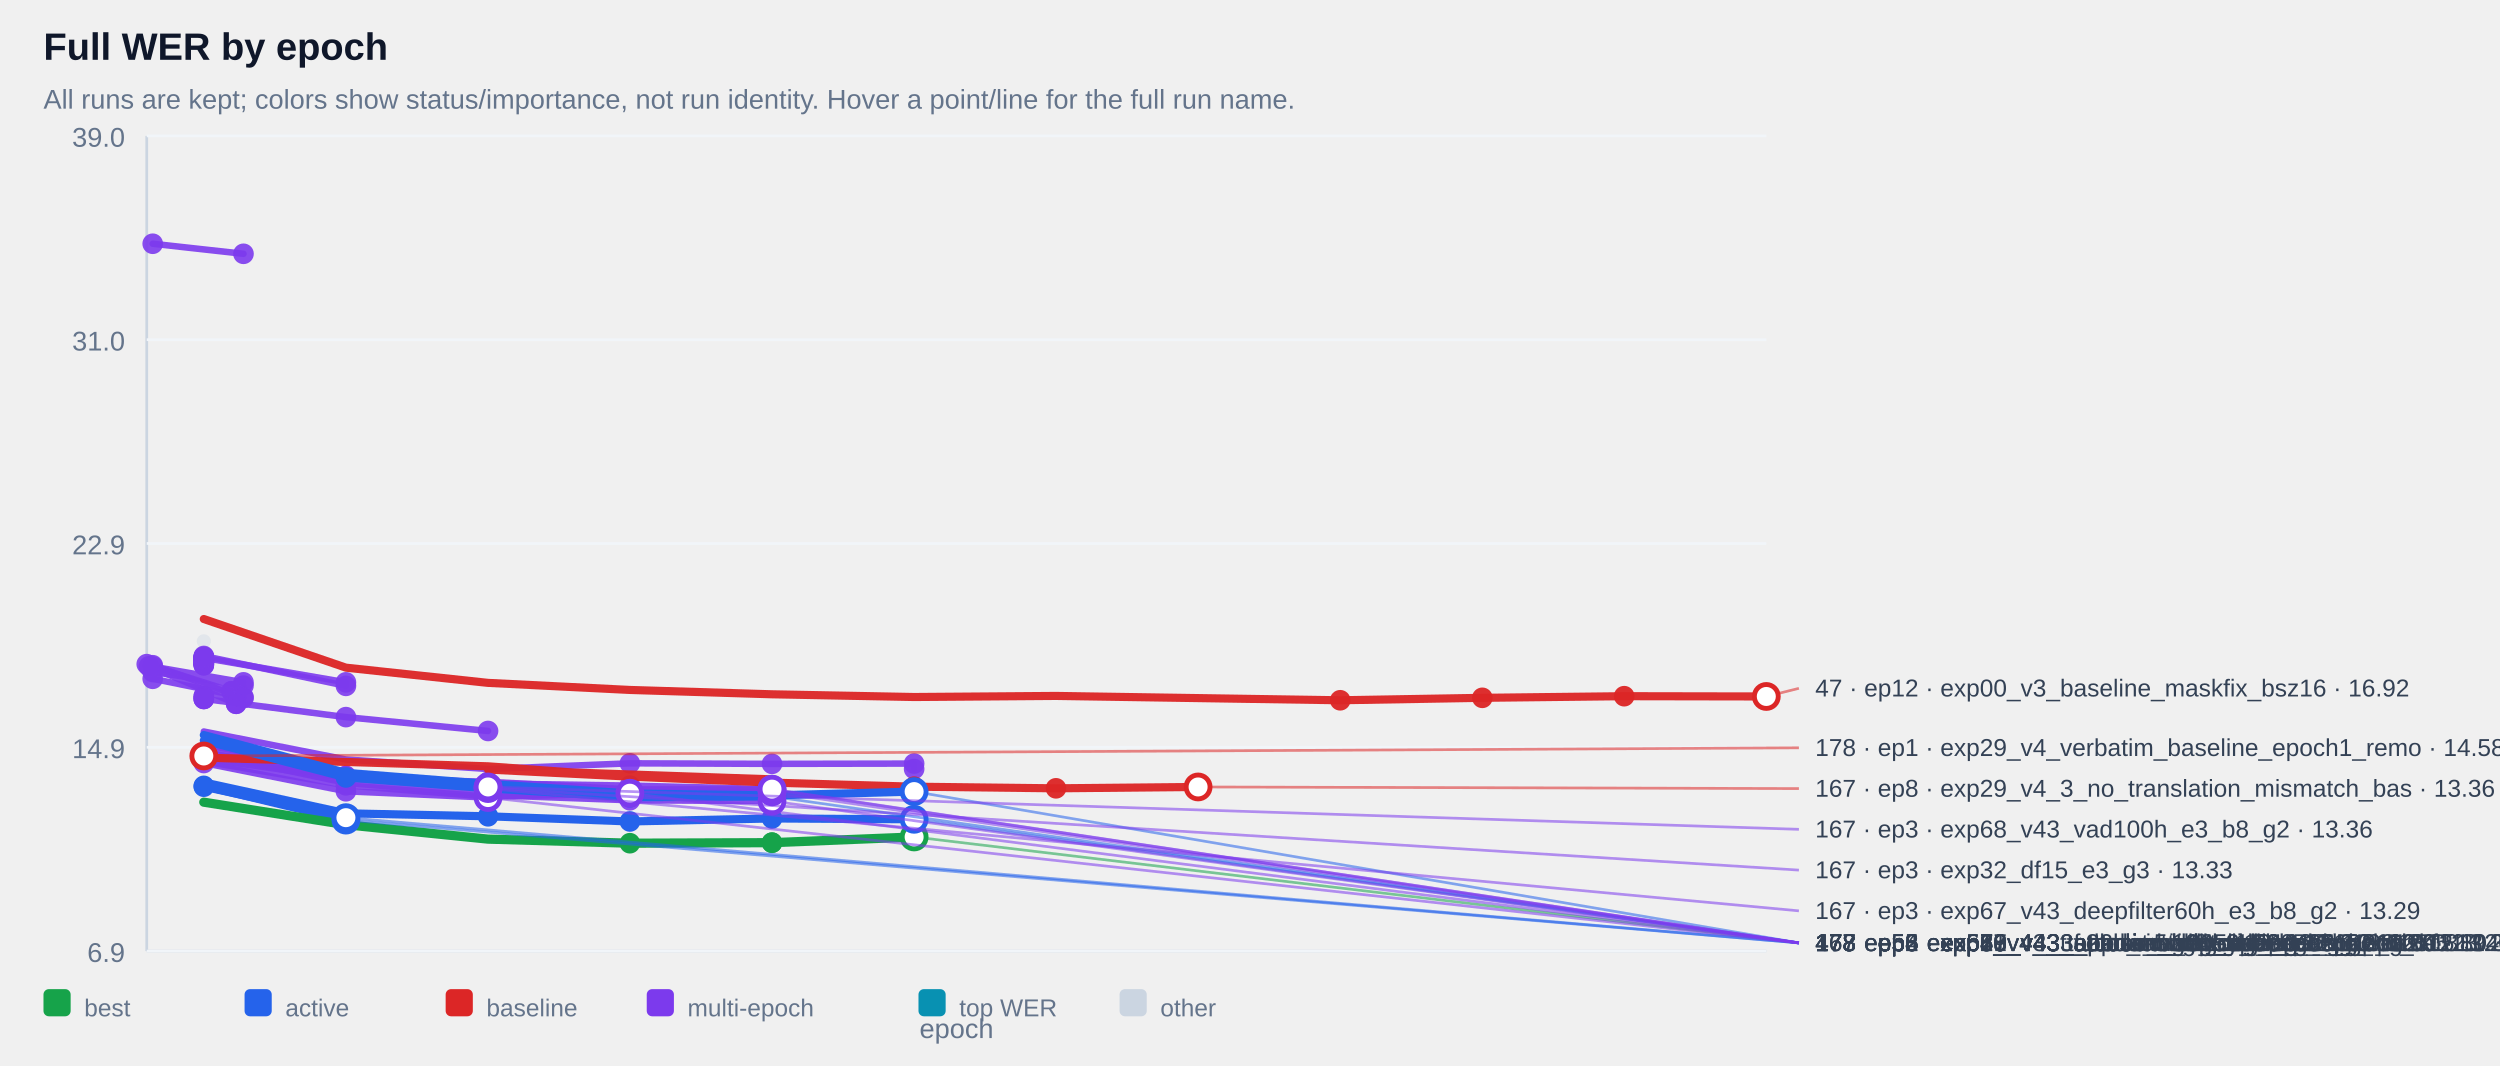
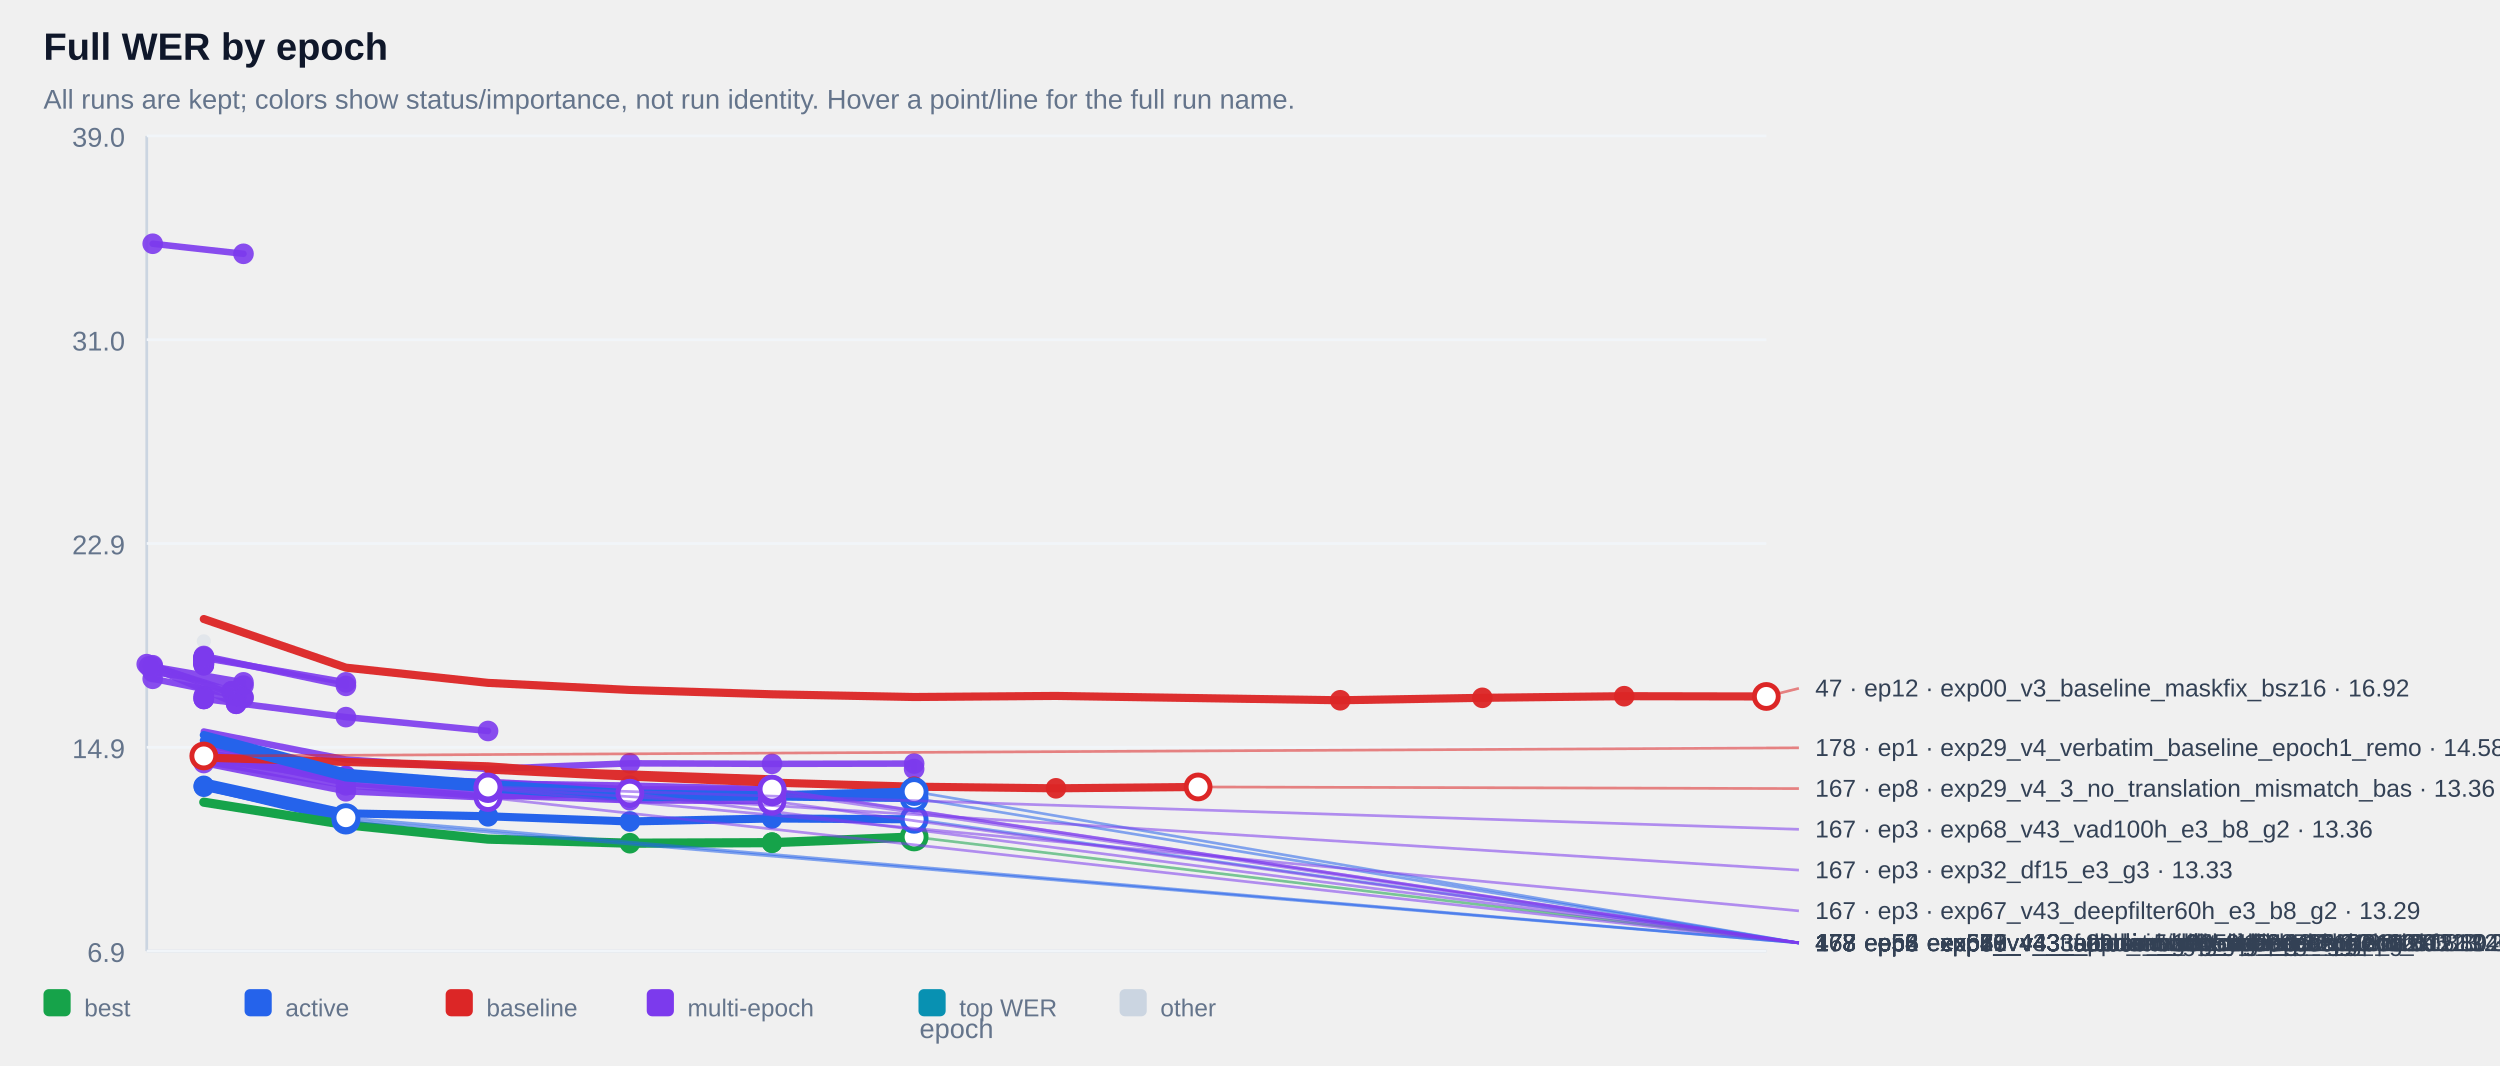
<svg xmlns="http://www.w3.org/2000/svg" width="100%" viewBox="0 0 920 392" style="max-width:920px;background:#ffffff;border:1px solid #e5e7eb;border-radius:10px;">
  <text x="16.0" y="22.0" font-size="14" fill="#0f172a" text-anchor="start" font-family="Arial, sans-serif" font-weight="700">Full WER by epoch</text>
  <text x="16.0" y="40.0" font-size="10" fill="#64748b" text-anchor="start" font-family="Arial, sans-serif" font-weight="400">All runs are kept; colors show status/importance, not run identity. Hover a point/line for the full run name.</text>
  <line x1="54" y1="50" x2="54" y2="350" stroke="#cbd5e1" />
  <line x1="54" y1="350" x2="650" y2="350" stroke="#cbd5e1" />
  <line x1="54" y1="350.0" x2="650" y2="350.0" stroke="#f1f5f9" />
  <text x="46.0" y="354.0" font-size="10" fill="#64748b" text-anchor="end" font-family="Arial, sans-serif" font-weight="400">6.9</text>
  <line x1="54" y1="275.0" x2="650" y2="275.0" stroke="#f1f5f9" />
  <text x="46.0" y="279.0" font-size="10" fill="#64748b" text-anchor="end" font-family="Arial, sans-serif" font-weight="400">14.9</text>
  <line x1="54" y1="200.0" x2="650" y2="200.0" stroke="#f1f5f9" />
  <text x="46.0" y="204.0" font-size="10" fill="#64748b" text-anchor="end" font-family="Arial, sans-serif" font-weight="400">22.9</text>
  <line x1="54" y1="125.0" x2="650" y2="125.0" stroke="#f1f5f9" />
  <text x="46.0" y="129.0" font-size="10" fill="#64748b" text-anchor="end" font-family="Arial, sans-serif" font-weight="400">31.0</text>
  <line x1="54" y1="50.0" x2="650" y2="50.0" stroke="#f1f5f9" />
  <text x="46.0" y="54.0" font-size="10" fill="#64748b" text-anchor="end" font-family="Arial, sans-serif" font-weight="400">39.0</text>
  <g opacity="0.38">
    <circle cx="75.0" cy="236.0" r="2.6" fill="#cbd5e1" />
  </g>
  <g opacity="0.90">
    <polyline points="56.2,89.7 89.6,93.4" fill="none" stroke="#7c3aed" stroke-width="2.4" stroke-linecap="round" stroke-linejoin="round" />
  </g>
  <g opacity="0.90">
    <circle cx="56.2" cy="89.7" r="3.8" fill="#7c3aed" />
  </g>
  <g opacity="0.90">
    <circle cx="89.6" cy="93.4" r="3.8" fill="#7c3aed" />
  </g>
  <g opacity="0.90">
    <polyline points="75.0,241.8 75.0,241.8" fill="none" stroke="#7c3aed" stroke-width="2.4" stroke-linecap="round" stroke-linejoin="round" />
  </g>
  <g opacity="0.90">
    <circle cx="75.0" cy="241.8" r="3.8" fill="#7c3aed" />
  </g>
  <g opacity="0.90">
    <circle cx="75.0" cy="241.8" r="3.8" fill="#7c3aed" />
  </g>
  <g opacity="0.90">
    <polyline points="75.0,241.9 75.0,241.9" fill="none" stroke="#7c3aed" stroke-width="2.4" stroke-linecap="round" stroke-linejoin="round" />
  </g>
  <g opacity="0.90">
    <circle cx="75.0" cy="241.9" r="3.8" fill="#7c3aed" />
  </g>
  <g opacity="0.90">
    <circle cx="75.0" cy="241.9" r="3.8" fill="#7c3aed" />
  </g>
  <g opacity="0.90">
    <polyline points="75.0,242.4 75.0,242.4" fill="none" stroke="#7c3aed" stroke-width="2.4" stroke-linecap="round" stroke-linejoin="round" />
  </g>
  <g opacity="0.90">
    <circle cx="75.0" cy="242.4" r="3.8" fill="#7c3aed" />
  </g>
  <g opacity="0.90">
    <circle cx="75.0" cy="242.4" r="3.8" fill="#7c3aed" />
  </g>
  <g opacity="0.90">
    <polyline points="75.0,242.4 75.0,242.4" fill="none" stroke="#7c3aed" stroke-width="2.4" stroke-linecap="round" stroke-linejoin="round" />
  </g>
  <g opacity="0.90">
    <circle cx="75.0" cy="242.4" r="3.8" fill="#7c3aed" />
  </g>
  <g opacity="0.90">
    <circle cx="75.0" cy="242.4" r="3.8" fill="#7c3aed" />
  </g>
  <g opacity="0.90">
    <polyline points="75.0,242.5 75.0,242.5" fill="none" stroke="#7c3aed" stroke-width="2.4" stroke-linecap="round" stroke-linejoin="round" />
  </g>
  <g opacity="0.90">
    <circle cx="75.0" cy="242.5" r="3.8" fill="#7c3aed" />
  </g>
  <g opacity="0.90">
    <circle cx="75.0" cy="242.5" r="3.8" fill="#7c3aed" />
  </g>
  <g opacity="0.90">
    <polyline points="75.0,242.5 75.0,242.5" fill="none" stroke="#7c3aed" stroke-width="2.4" stroke-linecap="round" stroke-linejoin="round" />
  </g>
  <g opacity="0.90">
    <circle cx="75.0" cy="242.5" r="3.8" fill="#7c3aed" />
  </g>
  <g opacity="0.90">
    <circle cx="75.0" cy="242.5" r="3.8" fill="#7c3aed" />
  </g>
  <g opacity="0.90">
    <polyline points="75.0,242.6 75.0,242.6" fill="none" stroke="#7c3aed" stroke-width="2.4" stroke-linecap="round" stroke-linejoin="round" />
  </g>
  <g opacity="0.90">
    <circle cx="75.0" cy="242.6" r="3.8" fill="#7c3aed" />
  </g>
  <g opacity="0.90">
    <circle cx="75.0" cy="242.6" r="3.8" fill="#7c3aed" />
  </g>
  <g opacity="0.90">
    <polyline points="75.0,242.7 75.0,242.7" fill="none" stroke="#7c3aed" stroke-width="2.4" stroke-linecap="round" stroke-linejoin="round" />
  </g>
  <g opacity="0.90">
    <circle cx="75.0" cy="242.7" r="3.8" fill="#7c3aed" />
  </g>
  <g opacity="0.90">
    <circle cx="75.0" cy="242.7" r="3.8" fill="#7c3aed" />
  </g>
  <g opacity="0.90">
    <polyline points="75.0,242.9 75.0,242.9" fill="none" stroke="#7c3aed" stroke-width="2.4" stroke-linecap="round" stroke-linejoin="round" />
  </g>
  <g opacity="0.90">
    <circle cx="75.0" cy="242.9" r="3.8" fill="#7c3aed" />
  </g>
  <g opacity="0.90">
    <circle cx="75.0" cy="242.9" r="3.8" fill="#7c3aed" />
  </g>
  <g opacity="0.90">
    <polyline points="75.0,243.1 75.0,243.1" fill="none" stroke="#7c3aed" stroke-width="2.4" stroke-linecap="round" stroke-linejoin="round" />
  </g>
  <g opacity="0.90">
    <circle cx="75.0" cy="243.1" r="3.8" fill="#7c3aed" />
  </g>
  <g opacity="0.90">
    <circle cx="75.0" cy="243.1" r="3.8" fill="#7c3aed" />
  </g>
  <g opacity="0.90">
    <polyline points="75.0,243.1 75.0,243.1" fill="none" stroke="#7c3aed" stroke-width="2.4" stroke-linecap="round" stroke-linejoin="round" />
  </g>
  <g opacity="0.90">
    <circle cx="75.0" cy="243.1" r="3.8" fill="#7c3aed" />
  </g>
  <g opacity="0.90">
    <circle cx="75.0" cy="243.1" r="3.8" fill="#7c3aed" />
  </g>
  <g opacity="0.90">
    <polyline points="75.0,243.2 75.0,243.2" fill="none" stroke="#7c3aed" stroke-width="2.4" stroke-linecap="round" stroke-linejoin="round" />
  </g>
  <g opacity="0.90">
    <circle cx="75.0" cy="243.2" r="3.8" fill="#7c3aed" />
  </g>
  <g opacity="0.90">
    <circle cx="75.0" cy="243.2" r="3.8" fill="#7c3aed" />
  </g>
  <g opacity="0.90">
    <polyline points="75.0,243.4 75.0,243.4" fill="none" stroke="#7c3aed" stroke-width="2.4" stroke-linecap="round" stroke-linejoin="round" />
  </g>
  <g opacity="0.90">
    <circle cx="75.0" cy="243.4" r="3.8" fill="#7c3aed" />
  </g>
  <g opacity="0.90">
    <circle cx="75.0" cy="243.4" r="3.8" fill="#7c3aed" />
  </g>
  <g opacity="0.90">
    <polyline points="75.0,243.5 75.0,243.5" fill="none" stroke="#7c3aed" stroke-width="2.4" stroke-linecap="round" stroke-linejoin="round" />
  </g>
  <g opacity="0.90">
    <circle cx="75.0" cy="243.5" r="3.8" fill="#7c3aed" />
  </g>
  <g opacity="0.90">
    <circle cx="75.0" cy="243.5" r="3.8" fill="#7c3aed" />
  </g>
  <g opacity="0.90">
    <polyline points="75.0,243.6 75.0,243.6" fill="none" stroke="#7c3aed" stroke-width="2.4" stroke-linecap="round" stroke-linejoin="round" />
  </g>
  <g opacity="0.90">
    <circle cx="75.0" cy="243.6" r="3.8" fill="#7c3aed" />
  </g>
  <g opacity="0.90">
    <circle cx="75.0" cy="243.6" r="3.8" fill="#7c3aed" />
  </g>
  <g opacity="0.90">
    <polyline points="75.0,243.8 75.0,243.8" fill="none" stroke="#7c3aed" stroke-width="2.4" stroke-linecap="round" stroke-linejoin="round" />
  </g>
  <g opacity="0.90">
    <circle cx="75.0" cy="243.8" r="3.8" fill="#7c3aed" />
  </g>
  <g opacity="0.90">
    <circle cx="75.0" cy="243.8" r="3.8" fill="#7c3aed" />
  </g>
  <g opacity="0.90">
    <polyline points="75.0,243.8 75.0,243.8" fill="none" stroke="#7c3aed" stroke-width="2.4" stroke-linecap="round" stroke-linejoin="round" />
  </g>
  <g opacity="0.90">
    <circle cx="75.0" cy="243.8" r="3.8" fill="#7c3aed" />
  </g>
  <g opacity="0.90">
    <circle cx="75.0" cy="243.8" r="3.8" fill="#7c3aed" />
  </g>
  <g opacity="0.90">
    <polyline points="75.0,244.3 75.0,244.3" fill="none" stroke="#7c3aed" stroke-width="2.4" stroke-linecap="round" stroke-linejoin="round" />
  </g>
  <g opacity="0.90">
    <circle cx="75.0" cy="244.3" r="3.8" fill="#7c3aed" />
  </g>
  <g opacity="0.90">
    <circle cx="75.0" cy="244.3" r="3.8" fill="#7c3aed" />
  </g>
  <g opacity="0.90">
    <polyline points="75.0,244.3 75.0,244.3" fill="none" stroke="#7c3aed" stroke-width="2.4" stroke-linecap="round" stroke-linejoin="round" />
  </g>
  <g opacity="0.90">
    <circle cx="75.0" cy="244.3" r="3.8" fill="#7c3aed" />
  </g>
  <g opacity="0.90">
    <circle cx="75.0" cy="244.3" r="3.8" fill="#7c3aed" />
  </g>
  <g opacity="0.90">
    <polyline points="75.0,244.8 75.0,244.8" fill="none" stroke="#7c3aed" stroke-width="2.4" stroke-linecap="round" stroke-linejoin="round" />
  </g>
  <g opacity="0.90">
    <circle cx="75.0" cy="244.8" r="3.8" fill="#7c3aed" />
  </g>
  <g opacity="0.90">
    <circle cx="75.0" cy="244.8" r="3.8" fill="#7c3aed" />
  </g>
  <g opacity="0.90">
    <polyline points="75.0,242.1 127.3,251.1" fill="none" stroke="#7c3aed" stroke-width="2.4" stroke-linecap="round" stroke-linejoin="round" />
  </g>
  <g opacity="0.90">
    <circle cx="75.0" cy="242.1" r="3.8" fill="#7c3aed" />
  </g>
  <g opacity="0.90">
    <circle cx="127.3" cy="251.1" r="3.8" fill="#7c3aed" />
  </g>
  <g opacity="0.90">
    <polyline points="56.2,245.3 89.6,251.1 56.2,247.3 89.6,252.3" fill="none" stroke="#7c3aed" stroke-width="2.4" stroke-linecap="round" stroke-linejoin="round" />
  </g>
  <g opacity="0.90">
    <circle cx="56.2" cy="245.3" r="3.8" fill="#7c3aed" />
  </g>
  <g opacity="0.90">
    <circle cx="89.6" cy="251.1" r="3.8" fill="#7c3aed" />
  </g>
  <g opacity="0.90">
    <circle cx="56.2" cy="247.3" r="3.8" fill="#7c3aed" />
  </g>
  <g opacity="0.90">
    <circle cx="89.6" cy="252.3" r="3.8" fill="#7c3aed" />
  </g>
  <g opacity="0.90">
    <polyline points="75.0,241.4 127.3,252.4" fill="none" stroke="#7c3aed" stroke-width="2.4" stroke-linecap="round" stroke-linejoin="round" />
  </g>
  <g opacity="0.90">
    <circle cx="75.0" cy="241.4" r="3.8" fill="#7c3aed" />
  </g>
  <g opacity="0.90">
    <circle cx="127.3" cy="252.4" r="3.8" fill="#7c3aed" />
  </g>
  <g opacity="0.90">
    <polyline points="54.0,244.4 85.2,254.4 85.2,254.4" fill="none" stroke="#7c3aed" stroke-width="2.4" stroke-linecap="round" stroke-linejoin="round" />
  </g>
  <g opacity="0.90">
    <circle cx="54.0" cy="244.4" r="3.8" fill="#7c3aed" />
  </g>
  <g opacity="0.90">
    <circle cx="85.2" cy="254.4" r="3.8" fill="#7c3aed" />
  </g>
  <g opacity="0.90">
    <circle cx="85.2" cy="254.4" r="3.8" fill="#7c3aed" />
  </g>
  <g opacity="0.90">
    <polyline points="75.0,256.2 75.0,256.2" fill="none" stroke="#7c3aed" stroke-width="2.4" stroke-linecap="round" stroke-linejoin="round" />
  </g>
  <g opacity="0.90">
    <circle cx="75.0" cy="256.2" r="3.8" fill="#7c3aed" />
  </g>
  <g opacity="0.90">
    <circle cx="75.0" cy="256.2" r="3.8" fill="#7c3aed" />
  </g>
  <g opacity="0.90">
    <polyline points="56.2,249.8 89.6,256.5" fill="none" stroke="#7c3aed" stroke-width="2.4" stroke-linecap="round" stroke-linejoin="round" />
  </g>
  <g opacity="0.90">
    <circle cx="56.2" cy="249.8" r="3.8" fill="#7c3aed" />
  </g>
  <g opacity="0.90">
    <circle cx="89.6" cy="256.5" r="3.8" fill="#7c3aed" />
  </g>
  <g opacity="0.90">
    <polyline points="56.2,244.8 89.6,256.9" fill="none" stroke="#7c3aed" stroke-width="2.4" stroke-linecap="round" stroke-linejoin="round" />
  </g>
  <g opacity="0.90">
    <circle cx="56.2" cy="244.8" r="3.8" fill="#7c3aed" />
  </g>
  <g opacity="0.90">
    <circle cx="89.6" cy="256.9" r="3.8" fill="#7c3aed" />
  </g>
  <g opacity="0.90">
    <polyline points="75.0,257.2 75.0,257.2" fill="none" stroke="#7c3aed" stroke-width="2.4" stroke-linecap="round" stroke-linejoin="round" />
  </g>
  <g opacity="0.90">
    <circle cx="75.0" cy="257.2" r="3.8" fill="#7c3aed" />
  </g>
  <g opacity="0.90">
    <circle cx="75.0" cy="257.2" r="3.8" fill="#7c3aed" />
  </g>
  <g opacity="0.90">
    <polyline points="54.8,245.2 86.9,259.0 86.9,259.0" fill="none" stroke="#7c3aed" stroke-width="2.4" stroke-linecap="round" stroke-linejoin="round" />
  </g>
  <g opacity="0.90">
    <circle cx="54.8" cy="245.2" r="3.8" fill="#7c3aed" />
  </g>
  <g opacity="0.90">
    <circle cx="86.9" cy="259.0" r="3.8" fill="#7c3aed" />
  </g>
  <g opacity="0.90">
    <circle cx="86.9" cy="259.0" r="3.8" fill="#7c3aed" />
  </g>
  <g opacity="0.90">
    <polyline points="75.0,257.2 127.3,263.9 179.6,269.0" fill="none" stroke="#7c3aed" stroke-width="2.4" stroke-linecap="round" stroke-linejoin="round" />
  </g>
  <g opacity="0.90">
    <circle cx="75.0" cy="257.2" r="3.8" fill="#7c3aed" />
  </g>
  <g opacity="0.90">
    <circle cx="127.3" cy="263.9" r="3.8" fill="#7c3aed" />
  </g>
  <g opacity="0.90">
    <circle cx="179.6" cy="269.0" r="3.8" fill="#7c3aed" />
  </g>
  <g opacity="0.90">
    <polyline points="75.0,269.2 127.3,279.5 179.6,283.0 231.8,280.9 284.1,281.1 336.4,281.0 336.4,283.0" fill="none" stroke="#7c3aed" stroke-width="2.4" stroke-linecap="round" stroke-linejoin="round" />
  </g>
  <g opacity="0.90">
    <circle cx="231.8" cy="280.9" r="3.8" fill="#7c3aed" />
  </g>
  <g opacity="0.90">
    <circle cx="284.1" cy="281.1" r="3.8" fill="#7c3aed" />
  </g>
  <g opacity="0.90">
    <circle cx="336.4" cy="281.0" r="3.8" fill="#7c3aed" />
  </g>
  <g opacity="0.90">
    <circle cx="336.4" cy="283.0" r="3.8" fill="#7c3aed" />
  </g>
  <g opacity="0.90">
    <polyline points="75.0,277.1 127.3,285.5 179.6,288.5 179.6,288.5" fill="none" stroke="#7c3aed" stroke-width="2.4" stroke-linecap="round" stroke-linejoin="round" />
  </g>
  <g opacity="0.90">
    <circle cx="75.0" cy="277.1" r="3.8" fill="#7c3aed" />
  </g>
  <g opacity="0.90">
    <circle cx="127.3" cy="285.5" r="3.8" fill="#7c3aed" />
  </g>
  <g opacity="0.90">
    <circle cx="179.6" cy="288.5" r="3.8" fill="#7c3aed" />
  </g>
  <g opacity="0.90">
    <circle cx="179.6" cy="288.5" r="3.8" fill="#7c3aed" />
  </g>
  <g opacity="0.90">
    <polyline points="75.0,277.8 127.3,285.7 179.6,289.3 179.6,289.3" fill="none" stroke="#7c3aed" stroke-width="2.4" stroke-linecap="round" stroke-linejoin="round" />
  </g>
  <g opacity="0.90">
    <circle cx="75.0" cy="277.8" r="3.8" fill="#7c3aed" />
  </g>
  <g opacity="0.90">
    <circle cx="127.3" cy="285.7" r="3.8" fill="#7c3aed" />
  </g>
  <g opacity="0.90">
    <circle cx="179.6" cy="289.3" r="3.8" fill="#7c3aed" />
  </g>
  <g opacity="0.90">
    <circle cx="179.6" cy="289.3" r="3.8" fill="#7c3aed" />
  </g>
  <g opacity="0.90">
    <polyline points="75.0,279.2 127.3,286.5 179.6,289.4 179.6,289.4" fill="none" stroke="#7c3aed" stroke-width="2.4" stroke-linecap="round" stroke-linejoin="round" />
  </g>
  <g opacity="0.90">
    <circle cx="75.0" cy="279.2" r="3.8" fill="#7c3aed" />
  </g>
  <g opacity="0.90">
    <circle cx="127.3" cy="286.5" r="3.8" fill="#7c3aed" />
  </g>
  <g opacity="0.90">
    <circle cx="179.6" cy="289.4" r="3.8" fill="#7c3aed" />
  </g>
  <g opacity="0.90">
    <circle cx="179.6" cy="289.4" r="3.8" fill="#7c3aed" />
  </g>
  <g opacity="0.90">
    <polyline points="75.0,276.8 127.3,285.9 179.6,289.6 179.6,289.6" fill="none" stroke="#7c3aed" stroke-width="2.4" stroke-linecap="round" stroke-linejoin="round" />
  </g>
  <g opacity="0.90">
    <circle cx="75.0" cy="276.8" r="3.8" fill="#7c3aed" />
  </g>
  <g opacity="0.90">
    <circle cx="127.3" cy="285.9" r="3.8" fill="#7c3aed" />
  </g>
  <g opacity="0.90">
    <circle cx="179.6" cy="289.6" r="3.8" fill="#7c3aed" />
  </g>
  <g opacity="0.90">
    <circle cx="179.6" cy="289.6" r="3.8" fill="#7c3aed" />
  </g>
  <g opacity="0.90">
    <polyline points="75.0,277.6 127.3,286.0 179.6,289.9 179.6,289.9" fill="none" stroke="#7c3aed" stroke-width="2.4" stroke-linecap="round" stroke-linejoin="round" />
  </g>
  <g opacity="0.90">
    <circle cx="75.0" cy="277.6" r="3.8" fill="#7c3aed" />
  </g>
  <g opacity="0.90">
    <circle cx="127.3" cy="286.0" r="3.8" fill="#7c3aed" />
  </g>
  <g opacity="0.90">
    <circle cx="179.6" cy="289.9" r="3.8" fill="#7c3aed" />
  </g>
  <g opacity="0.90">
    <circle cx="179.6" cy="289.9" r="3.8" fill="#7c3aed" />
  </g>
  <g opacity="0.90">
    <polyline points="75.0,278.3 127.3,286.2 179.6,290.2 179.6,290.2" fill="none" stroke="#7c3aed" stroke-width="2.4" stroke-linecap="round" stroke-linejoin="round" />
  </g>
  <g opacity="0.90">
    <circle cx="75.0" cy="278.3" r="3.8" fill="#7c3aed" />
  </g>
  <g opacity="0.90">
    <circle cx="127.3" cy="286.2" r="3.8" fill="#7c3aed" />
  </g>
  <g opacity="0.90">
    <circle cx="179.6" cy="290.2" r="3.8" fill="#7c3aed" />
  </g>
  <g opacity="0.90">
    <circle cx="179.6" cy="290.2" r="3.8" fill="#7c3aed" />
  </g>
  <g opacity="0.90">
    <polyline points="75.0,273.9 127.3,284.7 179.6,288.3 231.8,289.1 284.1,290.4 284.1,290.4" fill="none" stroke="#7c3aed" stroke-width="2.4" stroke-linecap="round" stroke-linejoin="round" />
  </g>
  <g opacity="0.90">
    <circle cx="179.6" cy="288.3" r="3.8" fill="#7c3aed" />
  </g>
  <g opacity="0.90">
    <circle cx="231.8" cy="289.1" r="3.8" fill="#7c3aed" />
  </g>
  <g opacity="0.90">
    <circle cx="284.1" cy="290.4" r="3.8" fill="#7c3aed" />
  </g>
  <g opacity="0.90">
    <circle cx="284.1" cy="290.4" r="3.8" fill="#7c3aed" />
  </g>
  <g opacity="0.90">
    <polyline points="75.0,277.4 127.3,286.3 179.6,287.7 231.8,290.5 284.1,290.5 284.1,290.5" fill="none" stroke="#7c3aed" stroke-width="2.4" stroke-linecap="round" stroke-linejoin="round" />
  </g>
  <g opacity="0.90">
    <circle cx="179.6" cy="287.7" r="3.8" fill="#7c3aed" />
  </g>
  <g opacity="0.90">
    <circle cx="231.8" cy="290.5" r="3.8" fill="#7c3aed" />
  </g>
  <g opacity="0.90">
    <circle cx="284.1" cy="290.5" r="3.8" fill="#7c3aed" />
  </g>
  <g opacity="0.90">
    <circle cx="284.1" cy="290.5" r="3.8" fill="#7c3aed" />
  </g>
  <g opacity="0.90">
    <polyline points="75.0,275.0 127.3,284.8 179.6,289.5 231.8,291.4 284.1,291.4 284.1,291.4" fill="none" stroke="#7c3aed" stroke-width="2.4" stroke-linecap="round" stroke-linejoin="round" />
  </g>
  <g opacity="0.90">
    <circle cx="179.6" cy="289.5" r="3.8" fill="#7c3aed" />
  </g>
  <g opacity="0.90">
    <circle cx="231.8" cy="291.4" r="3.8" fill="#7c3aed" />
  </g>
  <g opacity="0.90">
    <circle cx="284.1" cy="291.4" r="3.8" fill="#7c3aed" />
  </g>
  <g opacity="0.90">
    <circle cx="284.1" cy="291.4" r="3.8" fill="#7c3aed" />
  </g>
  <g opacity="0.90">
    <polyline points="75.0,280.2 127.3,289.0 179.6,293.2 179.6,293.2 231.8,291.9" fill="none" stroke="#7c3aed" stroke-width="2.4" stroke-linecap="round" stroke-linejoin="round" />
  </g>
  <g opacity="0.90">
    <circle cx="127.3" cy="289.0" r="3.8" fill="#7c3aed" />
  </g>
  <g opacity="0.90">
    <circle cx="179.6" cy="293.2" r="3.8" fill="#7c3aed" />
  </g>
  <g opacity="0.90">
    <circle cx="179.6" cy="293.2" r="3.8" fill="#7c3aed" />
  </g>
  <g opacity="0.90">
    <circle cx="231.8" cy="291.9" r="3.8" fill="#7c3aed" />
  </g>
  <g opacity="0.90">
    <polyline points="75.0,280.8 127.3,291.2 179.6,293.5 179.6,293.5" fill="none" stroke="#7c3aed" stroke-width="2.4" stroke-linecap="round" stroke-linejoin="round" />
  </g>
  <g opacity="0.90">
    <circle cx="75.0" cy="280.8" r="3.8" fill="#7c3aed" />
  </g>
  <g opacity="0.90">
    <circle cx="127.3" cy="291.2" r="3.8" fill="#7c3aed" />
  </g>
  <g opacity="0.90">
    <circle cx="179.6" cy="293.5" r="3.8" fill="#7c3aed" />
  </g>
  <g opacity="0.90">
    <circle cx="179.6" cy="293.5" r="3.8" fill="#7c3aed" />
  </g>
  <g opacity="0.90">
    <polyline points="75.0,277.2 127.3,288.1 179.6,292.6 231.8,294.5 284.1,294.8 284.1,294.8" fill="none" stroke="#7c3aed" stroke-width="2.4" stroke-linecap="round" stroke-linejoin="round" />
  </g>
  <g opacity="0.90">
    <circle cx="179.6" cy="292.6" r="3.8" fill="#7c3aed" />
  </g>
  <g opacity="0.90">
    <circle cx="231.8" cy="294.5" r="3.8" fill="#7c3aed" />
  </g>
  <g opacity="0.90">
    <circle cx="284.1" cy="294.8" r="3.8" fill="#7c3aed" />
  </g>
  <g opacity="0.90">
    <circle cx="284.1" cy="294.8" r="3.8" fill="#7c3aed" />
  </g>
  <g opacity="0.95">
    <polyline points="75.0,227.8 127.3,245.7 179.6,251.3 231.8,253.9 284.1,255.5 336.4,256.5 388.6,256.1 440.9,256.9 493.2,257.7 545.5,256.8 597.7,256.2 650.0,256.3" fill="none" stroke="#dc2626" stroke-width="3.0" stroke-linecap="round" stroke-linejoin="round" />
  </g>
  <g opacity="0.95">
    <circle cx="493.2" cy="257.7" r="3.8" fill="#dc2626" />
  </g>
  <g opacity="0.95">
    <circle cx="545.5" cy="256.8" r="3.8" fill="#dc2626" />
  </g>
  <g opacity="0.95">
    <circle cx="597.7" cy="256.2" r="3.8" fill="#dc2626" />
  </g>
  <g opacity="0.95">
    <circle cx="650.0" cy="256.3" r="3.8" fill="#dc2626" />
  </g>
  <g opacity="0.95">
    <polyline points="75.0,278.2 75.0,278.2" fill="none" stroke="#dc2626" stroke-width="3.0" stroke-linecap="round" stroke-linejoin="round" />
  </g>
  <g opacity="0.95">
    <circle cx="75.0" cy="278.2" r="3.8" fill="#dc2626" />
  </g>
  <g opacity="0.95">
    <circle cx="75.0" cy="278.2" r="3.8" fill="#dc2626" />
  </g>
  <g opacity="0.95">
    <polyline points="75.0,278.8 75.0,278.8 179.6,282.0 231.8,285.8 284.1,286.8 284.1,286.8 179.6,283.2 231.8,285.8 284.1,288.0 336.4,289.5 388.6,290.1 440.9,289.6 440.9,289.6" fill="none" stroke="#dc2626" stroke-width="3.0" stroke-linecap="round" stroke-linejoin="round" />
  </g>
  <g opacity="0.95">
    <circle cx="336.4" cy="289.5" r="3.8" fill="#dc2626" />
  </g>
  <g opacity="0.95">
    <circle cx="388.6" cy="290.1" r="3.8" fill="#dc2626" />
  </g>
  <g opacity="0.95">
    <circle cx="440.9" cy="289.6" r="3.8" fill="#dc2626" />
  </g>
  <g opacity="0.95">
    <circle cx="440.9" cy="289.6" r="3.8" fill="#dc2626" />
  </g>
  <g opacity="1.00">
    <polyline points="75.0,270.5 127.3,284.4 179.6,288.5 231.8,292.0 284.1,292.7 336.4,291.3" fill="none" stroke="#2563eb" stroke-width="3.0" stroke-linecap="round" stroke-linejoin="round" />
  </g>
  <g opacity="1.00">
    <circle cx="179.6" cy="288.5" r="3.8" fill="#2563eb" />
  </g>
  <g opacity="1.00">
    <circle cx="231.8" cy="292.0" r="3.8" fill="#2563eb" />
  </g>
  <g opacity="1.00">
    <circle cx="284.1" cy="292.7" r="3.8" fill="#2563eb" />
  </g>
  <g opacity="1.00">
    <circle cx="336.4" cy="291.3" r="3.8" fill="#2563eb" />
  </g>
  <g opacity="1.00">
-     <polyline points="75.0,272.5 127.3,286.1 179.6,290.1 231.8,293.4 284.1,293.1" fill="none" stroke="#2563eb" stroke-width="3.0" stroke-linecap="round" stroke-linejoin="round" />
-   </g>
-   <g opacity="1.00">
-     <circle cx="127.3" cy="286.1" r="3.8" fill="#2563eb" />
+     <polyline points="75.0,272.5 127.3,286.1 179.6,290.1 231.8,293.4 284.1,293.1 336.4,293.7" fill="none" stroke="#2563eb" stroke-width="3.0" stroke-linecap="round" stroke-linejoin="round" />
  </g>
  <g opacity="1.00">
    <circle cx="179.6" cy="290.1" r="3.8" fill="#2563eb" />
  </g>
  <g opacity="1.00">
    <circle cx="231.8" cy="293.4" r="3.8" fill="#2563eb" />
  </g>
  <g opacity="1.00">
    <circle cx="284.1" cy="293.1" r="3.8" fill="#2563eb" />
+   </g>
+   <g opacity="1.00">
+     <circle cx="336.4" cy="293.7" r="3.8" fill="#2563eb" />
  </g>
  <g opacity="1.00">
    <polyline points="75.0,289.5 127.3,300.9" fill="none" stroke="#2563eb" stroke-width="3.0" stroke-linecap="round" stroke-linejoin="round" />
  </g>
  <g opacity="1.00">
    <circle cx="75.0" cy="289.5" r="3.8" fill="#2563eb" />
  </g>
  <g opacity="1.00">
    <circle cx="127.3" cy="300.9" r="3.8" fill="#2563eb" />
  </g>
  <g opacity="1.00">
    <polyline points="75.0,287.9 127.3,299.3 179.6,300.4 231.8,302.3 284.1,301.2 336.4,301.5" fill="none" stroke="#2563eb" stroke-width="3.0" stroke-linecap="round" stroke-linejoin="round" />
  </g>
  <g opacity="1.00">
    <circle cx="179.6" cy="300.4" r="3.8" fill="#2563eb" />
  </g>
  <g opacity="1.00">
    <circle cx="231.8" cy="302.3" r="3.8" fill="#2563eb" />
  </g>
  <g opacity="1.00">
    <circle cx="284.1" cy="301.2" r="3.8" fill="#2563eb" />
  </g>
  <g opacity="1.00">
    <circle cx="336.4" cy="301.5" r="3.8" fill="#2563eb" />
  </g>
  <g opacity="1.00">
    <polyline points="75.0,289.2 127.3,301.8" fill="none" stroke="#2563eb" stroke-width="3.0" stroke-linecap="round" stroke-linejoin="round" />
  </g>
  <g opacity="1.00">
    <circle cx="75.0" cy="289.2" r="3.8" fill="#2563eb" />
  </g>
  <g opacity="1.00">
    <circle cx="127.3" cy="301.8" r="3.8" fill="#2563eb" />
  </g>
  <g opacity="1.00">
    <polyline points="75.0,295.2 127.3,303.5 179.6,308.8 231.8,310.3 284.1,310.1 284.1,310.1 336.4,308.0" fill="none" stroke="#16a34a" stroke-width="3.4" stroke-linecap="round" stroke-linejoin="round" />
  </g>
  <g opacity="1.00">
    <circle cx="231.8" cy="310.3" r="3.8" fill="#16a34a" />
  </g>
  <g opacity="1.00">
    <circle cx="284.1" cy="310.1" r="3.8" fill="#16a34a" />
  </g>
  <g opacity="1.00">
    <circle cx="284.1" cy="310.1" r="3.8" fill="#16a34a" />
  </g>
  <g opacity="1.00">
    <circle cx="336.4" cy="308.0" r="3.8" fill="#16a34a" />
  </g>
  <line x1="336.4" y1="308.0" x2="662.0" y2="347.0" stroke="#16a34a" stroke-width="1" opacity="0.55" />
  <circle cx="336.4" cy="308.0" r="4.4" fill="#ffffff" stroke="#16a34a" stroke-width="1.8" />
  <text x="668.0" y="350.0" font-size="9" fill="#334155" text-anchor="start" font-family="Arial, sans-serif" font-weight="400">178 · ep6 · exp50_v4_3_atcosim_epoch5_epoch5_maskf · 11.39</text>
  <line x1="127.3" y1="301.8" x2="662.0" y2="347.0" stroke="#2563eb" stroke-width="1" opacity="0.55" />
  <circle cx="127.3" cy="301.8" r="4.4" fill="#ffffff" stroke="#2563eb" stroke-width="1.8" />
  <text x="668.0" y="350.0" font-size="9" fill="#334155" text-anchor="start" font-family="Arial, sans-serif" font-weight="400">167 · ep2 · exp78_v43_atcosim_light_real_e12_g1 · 12.05</text>
  <line x1="336.4" y1="301.5" x2="662.0" y2="347.0" stroke="#2563eb" stroke-width="1" opacity="0.55" />
  <circle cx="336.4" cy="301.5" r="4.4" fill="#ffffff" stroke="#2563eb" stroke-width="1.8" />
  <text x="668.0" y="350.0" font-size="9" fill="#334155" text-anchor="start" font-family="Arial, sans-serif" font-weight="400">178 · ep6 · exp80_v43_atcosim_origlong_e12_g3 · 12.09</text>
  <line x1="127.3" y1="300.9" x2="662.0" y2="347.0" stroke="#2563eb" stroke-width="1" opacity="0.55" />
  <circle cx="127.3" cy="300.9" r="4.4" fill="#ffffff" stroke="#2563eb" stroke-width="1.8" />
  <text x="668.0" y="350.0" font-size="9" fill="#334155" text-anchor="start" font-family="Arial, sans-serif" font-weight="400">178 · ep2 · exp81_v43_atcosim_long_light_e12_g0 · 12.15</text>
-   <line x1="284.1" y1="293.1" x2="662.0" y2="347.0" stroke="#2563eb" stroke-width="1" opacity="0.55" />
-   <circle cx="284.1" cy="293.1" r="4.4" fill="#ffffff" stroke="#2563eb" stroke-width="1.8" />
-   <text x="668.0" y="350.0" font-size="9" fill="#334155" text-anchor="start" font-family="Arial, sans-serif" font-weight="400">178 · ep5 · exp76_v43_atcosim_uwb_e12_g1 · 12.99</text>
+   <line x1="336.4" y1="293.7" x2="662.0" y2="347.0" stroke="#2563eb" stroke-width="1" opacity="0.55" />
+   <circle cx="336.4" cy="293.7" r="4.4" fill="#ffffff" stroke="#2563eb" stroke-width="1.8" />
+   <text x="668.0" y="350.0" font-size="9" fill="#334155" text-anchor="start" font-family="Arial, sans-serif" font-weight="400">178 · ep6 · exp76_v43_atcosim_uwb_e12_g1 · 12.92</text>
  <line x1="336.4" y1="291.3" x2="662.0" y2="347.0" stroke="#2563eb" stroke-width="1" opacity="0.55" />
  <circle cx="336.4" cy="291.3" r="4.4" fill="#ffffff" stroke="#2563eb" stroke-width="1.8" />
  <text x="668.0" y="350.0" font-size="9" fill="#334155" text-anchor="start" font-family="Arial, sans-serif" font-weight="400">178 · ep6 · exp77_v43_atcosim_general20_e12_g2 · 13.18</text>
  <line x1="440.9" y1="289.6" x2="662.0" y2="290.2" stroke="#dc2626" stroke-width="1" opacity="0.55" />
  <circle cx="440.9" cy="289.6" r="4.4" fill="#ffffff" stroke="#dc2626" stroke-width="1.8" />
  <text x="668.0" y="293.2" font-size="9" fill="#334155" text-anchor="start" font-family="Arial, sans-serif" font-weight="400">167 · ep8 · exp29_v4_3_no_translation_mismatch_bas · 13.36</text>
  <line x1="75.0" y1="278.2" x2="662.0" y2="275.2" stroke="#dc2626" stroke-width="1" opacity="0.55" />
  <circle cx="75.0" cy="278.2" r="4.4" fill="#ffffff" stroke="#dc2626" stroke-width="1.8" />
  <text x="668.0" y="278.2" font-size="9" fill="#334155" text-anchor="start" font-family="Arial, sans-serif" font-weight="400">178 · ep1 · exp29_v4_verbatim_baseline_epoch1_remo · 14.58</text>
  <line x1="650.0" y1="256.3" x2="662.0" y2="253.3" stroke="#dc2626" stroke-width="1" opacity="0.55" />
  <circle cx="650.0" cy="256.3" r="4.4" fill="#ffffff" stroke="#dc2626" stroke-width="1.8" />
  <text x="668.0" y="256.3" font-size="9" fill="#334155" text-anchor="start" font-family="Arial, sans-serif" font-weight="400">47 · ep12 · exp00_v3_baseline_maskfix_bsz16 · 16.92</text>
  <line x1="284.1" y1="294.8" x2="662.0" y2="347.0" stroke="#7c3aed" stroke-width="1" opacity="0.55" />
  <circle cx="284.1" cy="294.8" r="4.4" fill="#ffffff" stroke="#7c3aed" stroke-width="1.8" />
  <text x="668.0" y="350.0" font-size="9" fill="#334155" text-anchor="start" font-family="Arial, sans-serif" font-weight="400">47 · ep5 · exp52_v4_3_fullmix_balanced_epoch5_epo · 12.80</text>
  <line x1="179.6" y1="293.5" x2="662.0" y2="347.0" stroke="#7c3aed" stroke-width="1" opacity="0.55" />
  <circle cx="179.6" cy="293.5" r="4.4" fill="#ffffff" stroke="#7c3aed" stroke-width="1.8" />
  <text x="668.0" y="350.0" font-size="9" fill="#334155" text-anchor="start" font-family="Arial, sans-serif" font-weight="400">178 · ep3 · exp70_v43_combo_tts10_vad30_e3_b8_g0 · 12.94</text>
  <line x1="231.8" y1="291.9" x2="662.0" y2="347.0" stroke="#7c3aed" stroke-width="1" opacity="0.55" />
  <circle cx="231.8" cy="291.9" r="4.4" fill="#ffffff" stroke="#7c3aed" stroke-width="1.8" />
  <text x="668.0" y="350.0" font-size="9" fill="#334155" text-anchor="start" font-family="Arial, sans-serif" font-weight="400">167 · ep4 · exp69_v43_openatc_all_e3_b8_g3 · 13.11</text>
  <line x1="284.1" y1="291.4" x2="662.0" y2="347.0" stroke="#7c3aed" stroke-width="1" opacity="0.55" />
  <circle cx="284.1" cy="291.4" r="4.4" fill="#ffffff" stroke="#7c3aed" stroke-width="1.8" />
  <text x="668.0" y="350.0" font-size="9" fill="#334155" text-anchor="start" font-family="Arial, sans-serif" font-weight="400">47 · ep5 · exp64_v43_tts22h_e5_b8_g1 · 13.17</text>
  <line x1="284.1" y1="290.5" x2="662.0" y2="347.0" stroke="#7c3aed" stroke-width="1" opacity="0.55" />
  <circle cx="284.1" cy="290.5" r="4.4" fill="#ffffff" stroke="#7c3aed" stroke-width="1.8" />
  <text x="668.0" y="350.0" font-size="9" fill="#334155" text-anchor="start" font-family="Arial, sans-serif" font-weight="400">47 · ep5 · exp51_v4_3_appdenoise45h_epoch5_epoch5 · 13.26</text>
  <line x1="284.1" y1="290.4" x2="662.0" y2="347.0" stroke="#7c3aed" stroke-width="1" opacity="0.55" />
  <circle cx="284.1" cy="290.4" r="4.4" fill="#ffffff" stroke="#7c3aed" stroke-width="1.8" />
  <text x="668.0" y="350.0" font-size="9" fill="#334155" text-anchor="start" font-family="Arial, sans-serif" font-weight="400">178 · ep5 · exp63_v4_3_ttsclone10h_epoch5_epoch5_m · 13.28</text>
  <line x1="179.6" y1="290.2" x2="662.0" y2="335.2" stroke="#7c3aed" stroke-width="1" opacity="0.55" />
  <circle cx="179.6" cy="290.2" r="4.4" fill="#ffffff" stroke="#7c3aed" stroke-width="1.8" />
  <text x="668.0" y="338.2" font-size="9" fill="#334155" text-anchor="start" font-family="Arial, sans-serif" font-weight="400">167 · ep3 · exp67_v43_deepfilter60h_e3_b8_g2 · 13.29</text>
  <line x1="179.6" y1="289.9" x2="662.0" y2="320.2" stroke="#7c3aed" stroke-width="1" opacity="0.55" />
  <circle cx="179.6" cy="289.9" r="4.4" fill="#ffffff" stroke="#7c3aed" stroke-width="1.8" />
  <text x="668.0" y="323.2" font-size="9" fill="#334155" text-anchor="start" font-family="Arial, sans-serif" font-weight="400">167 · ep3 · exp32_df15_e3_g3 · 13.33</text>
  <line x1="179.6" y1="289.6" x2="662.0" y2="305.2" stroke="#7c3aed" stroke-width="1" opacity="0.55" />
  <circle cx="179.6" cy="289.6" r="4.4" fill="#ffffff" stroke="#7c3aed" stroke-width="1.8" />
  <text x="668.0" y="308.2" font-size="9" fill="#334155" text-anchor="start" font-family="Arial, sans-serif" font-weight="400">167 · ep3 · exp68_v43_vad100h_e3_b8_g2 · 13.36</text>
  <rect x="16" y="364" width="10" height="10" rx="2" fill="#16a34a" />
  <text x="31.0" y="374.0" font-size="9" fill="#64748b" text-anchor="start" font-family="Arial, sans-serif" font-weight="400">best</text>
  <rect x="90" y="364" width="10" height="10" rx="2" fill="#2563eb" />
  <text x="105.0" y="374.0" font-size="9" fill="#64748b" text-anchor="start" font-family="Arial, sans-serif" font-weight="400">active</text>
  <rect x="164" y="364" width="10" height="10" rx="2" fill="#dc2626" />
  <text x="179.0" y="374.0" font-size="9" fill="#64748b" text-anchor="start" font-family="Arial, sans-serif" font-weight="400">baseline</text>
  <rect x="238" y="364" width="10" height="10" rx="2" fill="#7c3aed" />
  <text x="253.0" y="374.0" font-size="9" fill="#64748b" text-anchor="start" font-family="Arial, sans-serif" font-weight="400">multi-epoch</text>
  <rect x="338" y="364" width="10" height="10" rx="2" fill="#0891b2" />
  <text x="353.0" y="374.0" font-size="9" fill="#64748b" text-anchor="start" font-family="Arial, sans-serif" font-weight="400">top WER</text>
  <rect x="412" y="364" width="10" height="10" rx="2" fill="#cbd5e1" />
  <text x="427.0" y="374.0" font-size="9" fill="#64748b" text-anchor="start" font-family="Arial, sans-serif" font-weight="400">other</text>
  <text x="352.0" y="382.0" font-size="10" fill="#64748b" text-anchor="middle" font-family="Arial, sans-serif" font-weight="400">epoch</text>
</svg>
